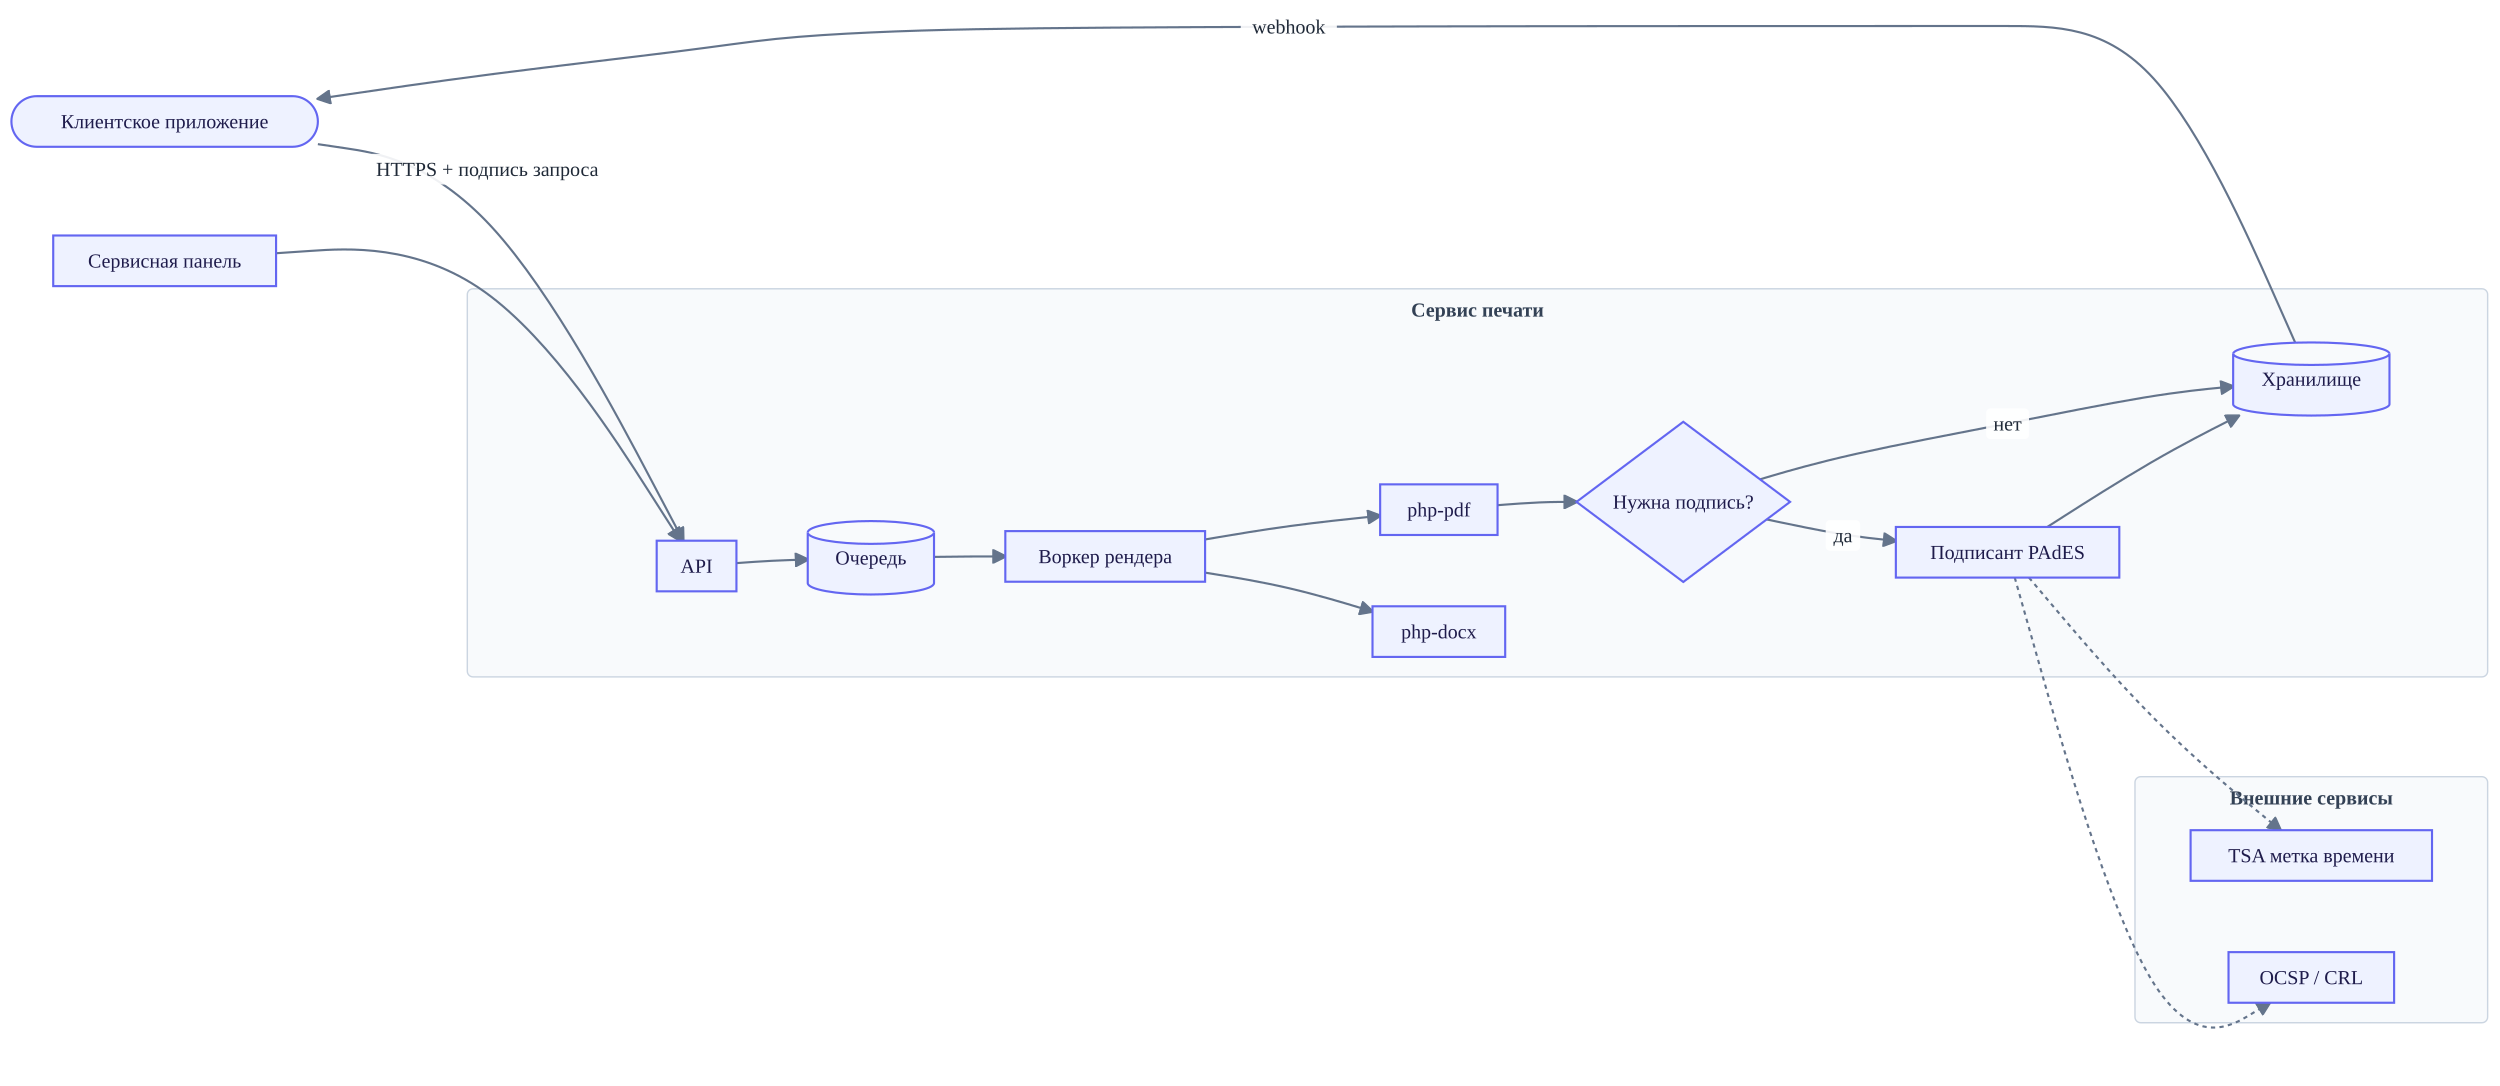
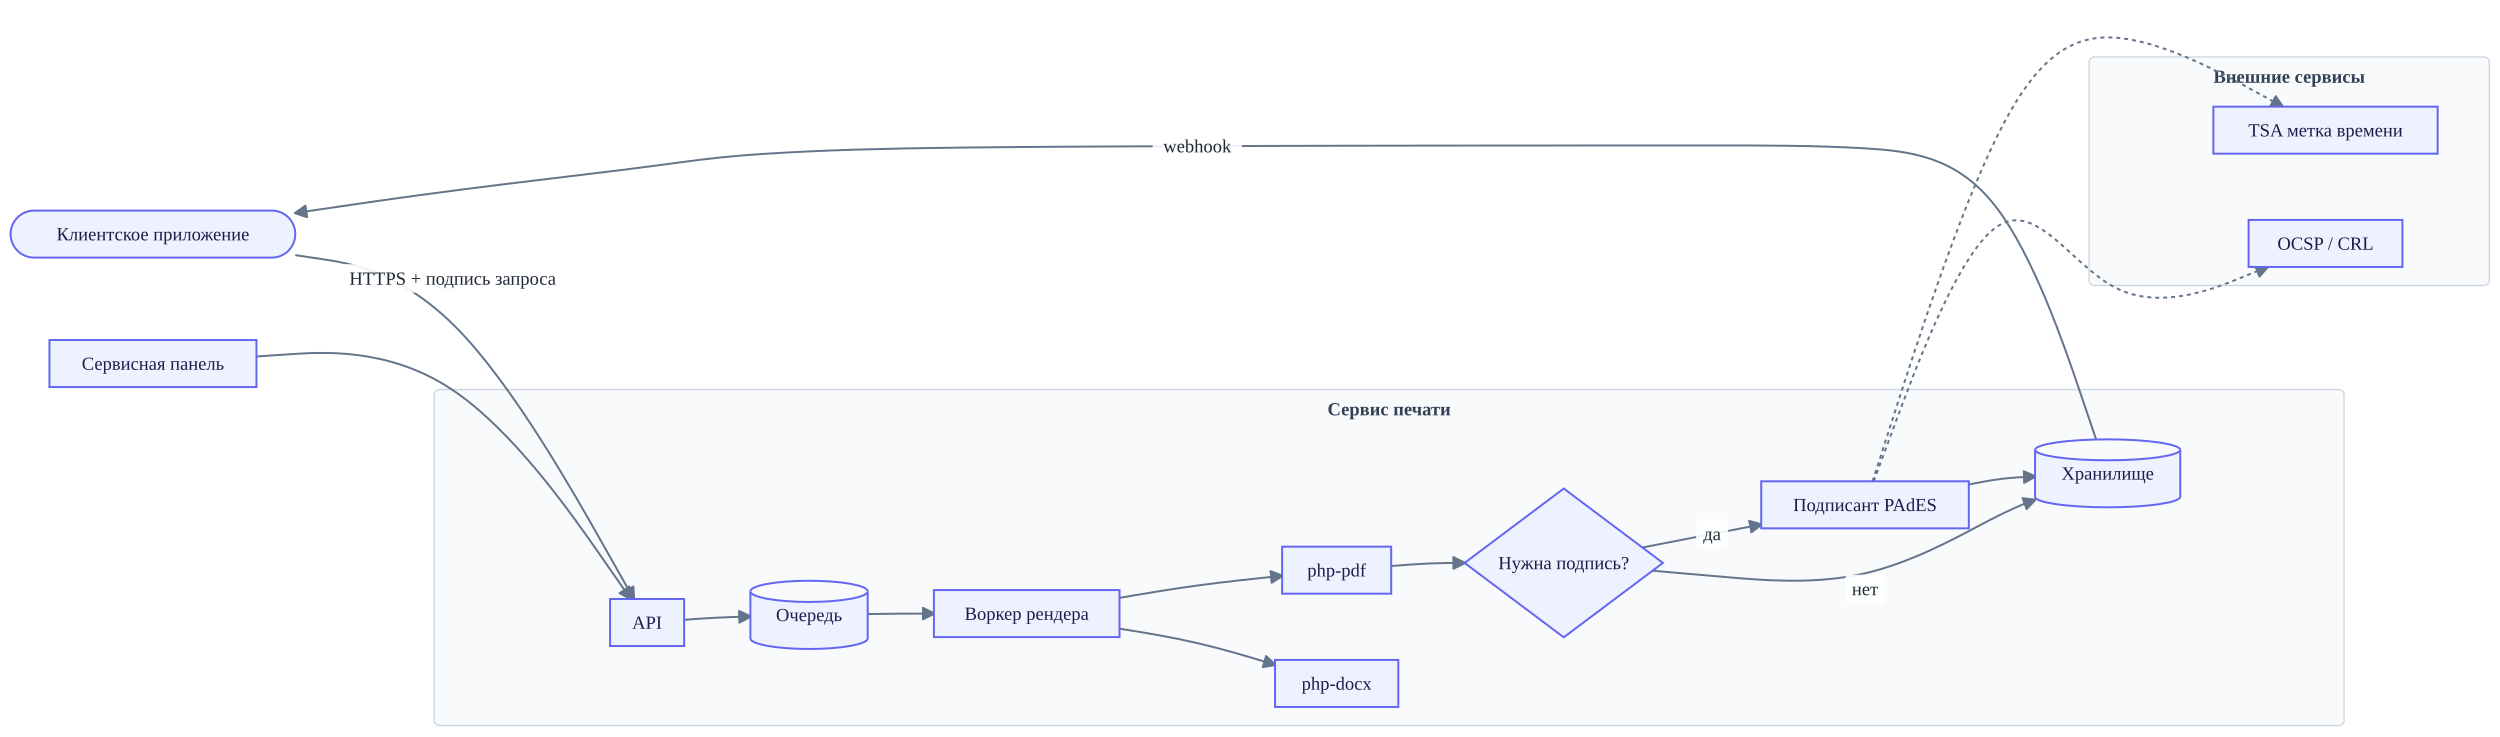
- <svg xmlns="http://www.w3.org/2000/svg" id="dg-tddyqc" class="dg dg-flowchart" width="1753" height="761" viewBox="0 0 1753 761" role="img" aria-labelledby="dg-tddyqc-title" style="max-width:100%;height:auto">
+ <svg xmlns="http://www.w3.org/2000/svg" id="dg-tddyqc" class="dg dg-flowchart" width="1887" height="556" viewBox="0 0 1887 556" role="img" aria-labelledby="dg-tddyqc-title" style="max-width:100%;height:auto">
  <style>#dg-tddyqc{font-family:var(--dg-font-family, ui-sans-serif, system-ui, -apple-system, "Segoe UI", Roboto, "Helvetica Neue", Arial, sans-serif);font-size:14px;color:var(--dg-text, #1f2937)}#dg-tddyqc text{fill:var(--dg-text, #1f2937)}#dg-tddyqc .dg-label{fill:var(--dg-node-text, #1e1b4b)}#dg-tddyqc .dg-node .dg-shape{fill:var(--dg-node-fill, #eef2ff);stroke:var(--dg-node-stroke, #6366f1);stroke-width:1.5px}#dg-tddyqc .dg-cluster-box{fill:var(--dg-cluster-fill, #f8fafc);stroke:var(--dg-cluster-stroke, #cbd5e1);stroke-width:1px}#dg-tddyqc .dg-cluster-label{fill:var(--dg-cluster-text, #334155);font-weight:600}#dg-tddyqc .dg-edge{fill:none;stroke:var(--dg-line, #64748b);stroke-width:1.5px}#dg-tddyqc .dg-edge-thick{stroke-width:3.5px}#dg-tddyqc .dg-edge-dotted{stroke-dasharray:3 3}#dg-tddyqc .dg-marker{fill:var(--dg-line, #64748b);stroke:var(--dg-line, #64748b)}#dg-tddyqc .dg-edge-label-box{fill:var(--dg-edge-label-fill, #ffffff);opacity:0.9}#dg-tddyqc .dg-edge-label{fill:var(--dg-text, #1f2937)}#dg-tddyqc .dg-muted{fill:var(--dg-text-muted, #6b7280)}#dg-tddyqc a{cursor:pointer}#dg-tddyqc .dg-edge-label-group text{fill:var(--dg-text, #1f2937)}</style>
  <defs>
    <marker id="dg-tddyqc-m-arrow" markerUnits="userSpaceOnUse" orient="auto" viewBox="0 0 10 10" refX="9" refY="5" markerWidth="10" markerHeight="10">
      <path class="dg-marker" d="M0,0 L10,5 L0,10 z" stroke-width="1" />
    </marker>
    <marker id="dg-tddyqc-m-arrow-start" markerUnits="userSpaceOnUse" orient="auto" viewBox="0 0 10 10" refX="1" refY="5" markerWidth="10" markerHeight="10">
      <path class="dg-marker" d="M0,0 L10,5 L0,10 z" transform="translate(10,0) scale(-1,1)" stroke-width="1" />
    </marker>
  </defs>
  <g transform="translate(8,8)">
    <g class="dg-clusters">
      <g class="dg-cluster" data-id="app">
-         <rect class="dg-cluster-box" x="319.68" y="194.51" width="1416.66" height="272.12" rx="4" />
+         <rect class="dg-cluster-box" x="319.68" y="286.03" width="1441.63" height="253.58" rx="4" />
        <text class="dg-cluster-label" text-anchor="middle" dominant-baseline="central">
-           <tspan x="1028.01" y="209.26" dominant-baseline="central">Сервис печати</tspan>
+           <tspan x="1040.49" y="300.78" dominant-baseline="central">Сервис печати</tspan>
        </text>
      </g>
      <g class="dg-cluster" data-id="ext">
-         <rect class="dg-cluster-box" x="1489.05" y="536.63" width="247.28" height="172.5" rx="4" />
+         <rect class="dg-cluster-box" x="1568.86" y="35" width="302.09" height="172.5" rx="4" />
        <text class="dg-cluster-label" text-anchor="middle" dominant-baseline="central">
-           <tspan x="1612.69" y="551.38" dominant-baseline="central">Внешние сервисы</tspan>
+           <tspan x="1719.9" y="49.75" dominant-baseline="central">Внешние сервисы</tspan>
        </text>
      </g>
    </g>
    <g class="dg-edges">
-       <path class="dg-edge" d="M214.89,93.08 L234.69,96.01 C254.49,98.94 294.08,104.8 336.78,151.14 C379.48,197.48 425.27,284.31 448.17,327.73 L471.07,371.14" marker-end="url(#dg-tddyqc-m-arrow)" data-from="client" data-to="api" />
-       <path class="dg-edge" d="M508.39,386.86 L512.56,386.56 C516.72,386.26 525.06,385.65 533.39,385.23 C541.72,384.81 550.06,384.58 554.22,384.47 L558.39,384.35" marker-end="url(#dg-tddyqc-m-arrow)" data-from="api" data-to="queue" />
-       <path class="dg-edge" d="M646.93,382.51 L651.1,382.45 C655.26,382.39 663.6,382.28 671.93,382.22 C680.26,382.16 688.6,382.16 692.76,382.16 L696.93,382.16" marker-end="url(#dg-tddyqc-m-arrow)" data-from="queue" data-to="worker" />
-       <path class="dg-edge" d="M837.01,370.27 L846.79,368.61 C856.58,366.95 876.14,363.63 896.6,360.86 C917.06,358.09 938.41,355.87 949.08,354.76 L959.76,353.65" marker-end="url(#dg-tddyqc-m-arrow)" data-from="worker" data-to="pdf" />
-       <path class="dg-edge" d="M837.01,393.53 L846.79,395.12 C856.58,396.71 876.14,399.88 895.71,404.43 C915.27,408.97 934.84,414.89 944.62,417.85 L954.4,420.81" marker-end="url(#dg-tddyqc-m-arrow)" data-from="worker" data-to="docx" />
-       <path class="dg-edge" d="M1042.08,346.24 L1047.14,345.85 C1052.2,345.46 1062.32,344.69 1071.54,344.3 C1080.77,343.92 1089.1,343.92 1093.27,343.92 L1097.44,343.92" marker-end="url(#dg-tddyqc-m-arrow)" data-from="pdf" data-to="sign" />
-       <path class="dg-edge" d="M1230.78,356.22 L1239.7,358.1 C1248.61,359.97 1266.45,363.73 1281.54,366.23 C1296.64,368.74 1309,370 1315.18,370.63 L1321.37,371.27" marker-end="url(#dg-tddyqc-m-arrow)" data-from="sign" data-to="signer" />
-       <path class="dg-edge" d="M1226.1,328.1 L1235.79,325.24 C1245.49,322.39 1264.88,316.69 1293.82,310.19 C1322.76,303.7 1361.23,296.42 1397.69,289.29 C1434.16,282.16 1468.6,275.19 1494.97,270.83 C1521.33,266.47 1539.61,264.73 1548.75,263.86 L1557.89,262.99" marker-end="url(#dg-tddyqc-m-arrow)" data-from="sign" data-to="store" />
-       <path class="dg-edge" d="M1427.51,361.51 L1440.1,353.47 C1452.69,345.43 1477.87,329.36 1500.26,316.36 C1522.65,303.36 1542.24,293.43 1552.04,288.47 L1561.84,283.51" marker-end="url(#dg-tddyqc-m-arrow)" data-from="signer" data-to="store" />
-       <path class="dg-edge dg-edge-dotted" d="M1414.7,397.01 L1429.42,414.45 C1444.15,431.88 1473.6,466.76 1503.01,496.28 C1532.41,525.8 1561.77,549.96 1576.45,562.05 L1591.13,574.13" marker-end="url(#dg-tddyqc-m-arrow)" data-from="signer" data-to="tsa" />
-       <path class="dg-edge dg-edge-dotted" d="M1404.74,397.01 L1421.12,454.87 C1437.51,512.72 1470.28,628.42 1500.08,678.11 C1529.88,727.8 1556.71,711.46 1570.12,703.3 L1583.54,695.13" marker-end="url(#dg-tddyqc-m-arrow)" data-from="signer" data-to="ocsp" />
-       <path class="dg-edge" d="M1601.29,232.01 L1584.92,195.05 C1568.54,158.08 1535.8,84.16 1502.2,47.2 C1468.6,10.24 1434.16,10.24 1397.69,10.24 C1361.23,10.25 1322.76,10.25 1284.86,10.26 C1246.96,10.27 1209.64,10.28 1174.33,10.3 C1139.02,10.31 1105.73,10.34 1077.16,10.37 C1048.6,10.4 1024.76,10.44 995.3,10.51 C965.85,10.58 930.78,10.66 891.79,10.79 C852.79,10.92 809.88,11.1 772.59,11.36 C735.29,11.62 703.61,11.97 676.23,12.49 C648.84,13.02 625.75,13.71 602.66,14.76 C579.57,15.81 556.48,17.2 536.11,19.29 C515.74,21.39 498.08,24.18 464.8,28.36 C431.51,32.54 382.6,38.12 338.34,43.84 C294.08,49.56 254.49,55.42 234.69,58.35 L214.89,61.28" marker-end="url(#dg-tddyqc-m-arrow)" data-from="store" data-to="client" />
-       <path class="dg-edge" d="M185.57,169.57 L210.26,167.9 C234.94,166.22 284.31,162.86 331.56,196.46 C378.81,230.05 423.94,300.6 446.51,335.87 L469.07,371.14" marker-end="url(#dg-tddyqc-m-arrow)" data-from="admin" data-to="api" />
+       <path class="dg-edge" d="M214.89,184.6 L234.69,187.53 C254.49,190.46 294.08,196.32 336.67,239.57 C379.25,282.82 424.83,363.47 447.61,403.8 L470.4,444.12" marker-end="url(#dg-tddyqc-m-arrow)" data-from="client" data-to="api" />
+       <path class="dg-edge" d="M508.39,459.84 L512.56,459.54 C516.72,459.24 525.06,458.63 533.39,458.21 C541.72,457.79 550.06,457.56 554.22,457.45 L558.39,457.33" marker-end="url(#dg-tddyqc-m-arrow)" data-from="api" data-to="queue" />
+       <path class="dg-edge" d="M646.93,455.49 L651.1,455.43 C655.26,455.37 663.6,455.26 671.93,455.2 C680.26,455.14 688.6,455.14 692.76,455.14 L696.93,455.14" marker-end="url(#dg-tddyqc-m-arrow)" data-from="queue" data-to="worker" />
+       <path class="dg-edge" d="M837.01,443.25 L846.79,441.59 C856.58,439.93 876.14,436.61 896.6,433.84 C917.06,431.07 938.41,428.85 949.08,427.74 L959.76,426.63" marker-end="url(#dg-tddyqc-m-arrow)" data-from="worker" data-to="pdf" />
+       <path class="dg-edge" d="M837.01,466.51 L846.79,468.1 C856.58,469.69 876.14,472.86 895.71,477.41 C915.27,481.95 934.84,487.87 944.62,490.83 L954.4,493.79" marker-end="url(#dg-tddyqc-m-arrow)" data-from="worker" data-to="docx" />
+       <path class="dg-edge" d="M1042.08,419.21 L1047.14,418.83 C1052.2,418.44 1062.32,417.67 1071.54,417.28 C1080.77,416.9 1089.1,416.9 1093.27,416.9 L1097.44,416.9" marker-end="url(#dg-tddyqc-m-arrow)" data-from="pdf" data-to="sign" />
+       <path class="dg-edge" d="M1231.68,405.26 L1240.45,403.55 C1249.21,401.83 1266.75,398.39 1281.69,395.5 C1296.64,392.61 1309,390.26 1315.18,389.09 L1321.37,387.92" marker-end="url(#dg-tddyqc-m-arrow)" data-from="sign" data-to="signer" />
+       <path class="dg-edge" d="M1239.35,422.77 L1246.84,423.43 C1254.33,424.08 1269.3,425.4 1296.03,427.69 C1322.76,429.99 1361.23,433.26 1397.69,425.21 C1434.16,417.16 1468.6,397.79 1489.99,386.58 C1511.38,375.37 1519.72,372.32 1523.88,370.8 L1528.05,369.28" marker-end="url(#dg-tddyqc-m-arrow)" data-from="sign" data-to="store" />
+       <path class="dg-edge" d="M1478.05,357.68 L1482.22,356.87 C1486.38,356.05 1494.72,354.42 1503.05,353.42 C1511.38,352.42 1519.72,352.05 1523.88,351.87 L1528.05,351.68" marker-end="url(#dg-tddyqc-m-arrow)" data-from="signer" data-to="store" />
+       <path class="dg-edge dg-edge-dotted" d="M1405.41,355.29 L1421.69,304.66 C1437.96,254.03 1470.51,152.77 1500.08,93.55 C1529.65,34.34 1556.26,17.17 1591.57,20.67 C1626.89,24.17 1670.93,48.33 1692.95,60.42 L1714.96,72.5" marker-end="url(#dg-tddyqc-m-arrow)" data-from="signer" data-to="tsa" />
+       <path class="dg-edge dg-edge-dotted" d="M1406.29,355.29 L1422.42,311.78 C1438.54,268.28 1470.8,181.27 1500.23,162.47 C1529.65,143.67 1556.26,193.08 1589.68,209.63 C1623.1,226.17 1663.34,209.83 1683.46,201.67 L1703.58,193.5" marker-end="url(#dg-tddyqc-m-arrow)" data-from="signer" data-to="ocsp" />
+       <path class="dg-edge" d="M1574.11,323.53 L1562.27,288.65 C1550.43,253.77 1526.74,184.01 1497.67,147.05 C1468.6,110.09 1434.16,105.93 1397.69,103.85 C1361.23,101.77 1322.76,101.77 1284.86,101.78 C1246.96,101.79 1209.64,101.8 1174.33,101.82 C1139.02,101.83 1105.73,101.85 1077.16,101.89 C1048.6,101.92 1024.76,101.96 995.3,102.03 C965.85,102.09 930.78,102.18 891.79,102.31 C852.79,102.44 809.88,102.62 772.59,102.88 C735.29,103.14 703.61,103.49 676.23,104.01 C648.84,104.54 625.75,105.23 602.66,106.28 C579.57,107.33 556.48,108.72 536.11,110.81 C515.74,112.9 498.08,115.69 464.8,119.88 C431.51,124.06 382.6,129.64 338.34,135.36 C294.08,141.08 254.49,146.94 234.69,149.87 L214.89,152.8" marker-end="url(#dg-tddyqc-m-arrow)" data-from="store" data-to="client" />
+       <path class="dg-edge" d="M185.57,261.09 L210.26,259.42 C234.94,257.74 284.31,254.38 331.39,284.89 C378.48,315.39 423.28,379.76 445.68,411.94 L468.07,444.12" marker-end="url(#dg-tddyqc-m-arrow)" data-from="admin" data-to="api" />
    </g>
    <g class="dg-edge-labels">
      <g class="dg-edge-label-group">
-         <rect class="dg-edge-label-box" x="239.89" y="99.91" width="187.58" height="21.5" rx="3" />
+         <rect class="dg-edge-label-box" x="239.89" y="191.43" width="187.58" height="21.5" rx="3" />
        <text class="dg-edge-label" text-anchor="middle" dominant-baseline="central">
-           <tspan x="333.68" y="110.66" dominant-baseline="central">HTTPS + подпись запроса</tspan>
+           <tspan x="333.68" y="202.18" dominant-baseline="central">HTTPS + подпись запроса</tspan>
        </text>
      </g>
      <g class="dg-edge-label-group">
-         <rect class="dg-edge-label-box" x="1272.19" y="356.73" width="24.18" height="21.5" rx="3" />
+         <rect class="dg-edge-label-box" x="1272.19" y="384.21" width="24.18" height="21.5" rx="3" />
        <text class="dg-edge-label" text-anchor="middle" dominant-baseline="central">
-           <tspan x="1284.28" y="367.48" dominant-baseline="central">да</tspan>
+           <tspan x="1284.28" y="394.96" dominant-baseline="central">да</tspan>
        </text>
      </g>
      <g class="dg-edge-label-group">
-         <rect class="dg-edge-label-box" x="1384.69" y="278.39" width="30.04" height="21.5" rx="3" />
+         <rect class="dg-edge-label-box" x="1384.69" y="425.79" width="30.04" height="21.5" rx="3" />
        <text class="dg-edge-label" text-anchor="middle" dominant-baseline="central">
-           <tspan x="1399.71" y="289.14" dominant-baseline="central">нет</tspan>
+           <tspan x="1399.71" y="436.54" dominant-baseline="central">нет</tspan>
        </text>
      </g>
      <g class="dg-edge-label-group">
-         <rect class="dg-edge-label-box" x="862.01" y="0" width="67.39" height="21.5" rx="3" />
+         <rect class="dg-edge-label-box" x="862.01" y="91.52" width="67.39" height="21.5" rx="3" />
        <text class="dg-edge-label" text-anchor="middle" dominant-baseline="central">
-           <tspan x="895.71" y="10.75" dominant-baseline="central">webhook</tspan>
+           <tspan x="895.71" y="102.27" dominant-baseline="central">webhook</tspan>
        </text>
      </g>
    </g>
    <g class="dg-nodes">
      <g class="dg-node" data-id="client">
-         <rect class="dg-shape" x="0" y="59.43" width="214.89" height="35.5" rx="17.75" ry="17.75" />
+         <rect class="dg-shape" x="0" y="150.95" width="214.89" height="35.5" rx="17.75" ry="17.75" />
        <text class="dg-label" text-anchor="middle" dominant-baseline="central">
-           <tspan x="107.44" y="77.18" dominant-baseline="central">Клиентское приложение</tspan>
+           <tspan x="107.44" y="168.7" dominant-baseline="central">Клиентское приложение</tspan>
        </text>
      </g>
      <g class="dg-node" data-id="api">
-         <rect class="dg-shape" x="452.47" y="371.14" width="55.92" height="35.5" />
+         <rect class="dg-shape" x="452.47" y="444.12" width="55.92" height="35.5" />
        <text class="dg-label" text-anchor="middle" dominant-baseline="central">
-           <tspan x="480.43" y="388.89" dominant-baseline="central">API</tspan>
+           <tspan x="480.43" y="461.87" dominant-baseline="central">API</tspan>
        </text>
      </g>
      <g class="dg-node" data-id="queue">
        <g>
-           <path class="dg-shape" d="M558.39,365.37 A44.27,8 0 0,0 646.93,365.37 L646.93,400.87 A44.27,8 0 0,1 558.39,400.87 Z" />
-           <path class="dg-shape" d="M558.39,365.37 A44.27,8 0 0,1 646.93,365.37" fill-opacity="0" />
+           <path class="dg-shape" d="M558.39,438.35 A44.27,8 0 0,0 646.93,438.35 L646.93,473.85 A44.27,8 0 0,1 558.39,473.85 Z" />
+           <path class="dg-shape" d="M558.39,438.35 A44.27,8 0 0,1 646.93,438.35" fill-opacity="0" />
        </g>
        <text class="dg-label" text-anchor="middle" dominant-baseline="central">
-           <tspan x="602.66" y="383.12" dominant-baseline="central">Очередь</tspan>
+           <tspan x="602.66" y="456.1" dominant-baseline="central">Очередь</tspan>
        </text>
      </g>
      <g class="dg-node" data-id="worker">
-         <rect class="dg-shape" x="696.93" y="364.41" width="140.08" height="35.5" />
+         <rect class="dg-shape" x="696.93" y="437.39" width="140.08" height="35.5" />
        <text class="dg-label" text-anchor="middle" dominant-baseline="central">
-           <tspan x="766.97" y="382.16" dominant-baseline="central">Воркер рендера</tspan>
+           <tspan x="766.97" y="455.14" dominant-baseline="central">Воркер рендера</tspan>
        </text>
      </g>
      <g class="dg-node" data-id="pdf">
-         <rect class="dg-shape" x="959.76" y="331.63" width="82.32" height="35.5" />
+         <rect class="dg-shape" x="959.76" y="404.61" width="82.32" height="35.5" />
        <text class="dg-label" text-anchor="middle" dominant-baseline="central">
-           <tspan x="1000.92" y="349.38" dominant-baseline="central">php-pdf</tspan>
+           <tspan x="1000.92" y="422.36" dominant-baseline="central">php-pdf</tspan>
        </text>
      </g>
      <g class="dg-node" data-id="docx">
-         <rect class="dg-shape" x="954.4" y="417.13" width="93.04" height="35.5" />
+         <rect class="dg-shape" x="954.4" y="490.11" width="93.04" height="35.5" />
        <text class="dg-label" text-anchor="middle" dominant-baseline="central">
-           <tspan x="1000.92" y="434.88" dominant-baseline="central">php-docx</tspan>
+           <tspan x="1000.92" y="507.86" dominant-baseline="central">php-docx</tspan>
        </text>
      </g>
      <g class="dg-node" data-id="sign">
-         <polygon class="dg-shape" points="1172.31,287.76 1247.19,343.92 1172.31,400.07 1097.44,343.92" />
+         <polygon class="dg-shape" points="1172.31,360.74 1247.19,416.9 1172.31,473.05 1097.44,416.9" />
        <text class="dg-label" text-anchor="middle" dominant-baseline="central">
-           <tspan x="1172.31" y="343.92" dominant-baseline="central">Нужна подпись?</tspan>
+           <tspan x="1172.31" y="416.9" dominant-baseline="central">Нужна подпись?</tspan>
        </text>
      </g>
      <g class="dg-node" data-id="signer">
-         <rect class="dg-shape" x="1321.37" y="361.51" width="156.69" height="35.5" />
+         <rect class="dg-shape" x="1321.37" y="355.29" width="156.69" height="35.5" />
        <text class="dg-label" text-anchor="middle" dominant-baseline="central">
-           <tspan x="1399.71" y="379.26" dominant-baseline="central">Подписант PAdES</tspan>
+           <tspan x="1399.71" y="373.04" dominant-baseline="central">Подписант PAdES</tspan>
        </text>
      </g>
      <g class="dg-node" data-id="store">
        <g>
-           <path class="dg-shape" d="M1557.89,240.01 A54.81,8 0 0,0 1667.5,240.01 L1667.5,275.51 A54.81,8 0 0,1 1557.89,275.51 Z" />
-           <path class="dg-shape" d="M1557.89,240.01 A54.81,8 0 0,1 1667.5,240.01" fill-opacity="0" />
+           <path class="dg-shape" d="M1528.05,331.53 A54.81,8 0 0,0 1637.66,331.53 L1637.66,367.03 A54.81,8 0 0,1 1528.05,367.03 Z" />
+           <path class="dg-shape" d="M1528.05,331.53 A54.81,8 0 0,1 1637.66,331.53" fill-opacity="0" />
        </g>
        <text class="dg-label" text-anchor="middle" dominant-baseline="central">
-           <tspan x="1612.69" y="257.76" dominant-baseline="central">Хранилище</tspan>
+           <tspan x="1582.86" y="349.28" dominant-baseline="central">Хранилище</tspan>
        </text>
      </g>
      <g class="dg-node" data-id="tsa">
-         <rect class="dg-shape" x="1528.05" y="574.13" width="169.28" height="35.5" />
+         <rect class="dg-shape" x="1662.66" y="72.5" width="169.28" height="35.5" />
        <text class="dg-label" text-anchor="middle" dominant-baseline="central">
-           <tspan x="1612.69" y="591.88" dominant-baseline="central">TSA метка времени</tspan>
+           <tspan x="1747.31" y="90.25" dominant-baseline="central">TSA метка времени</tspan>
        </text>
      </g>
      <g class="dg-node" data-id="ocsp">
-         <rect class="dg-shape" x="1554.64" y="659.63" width="116.11" height="35.5" />
+         <rect class="dg-shape" x="1689.25" y="158" width="116.11" height="35.5" />
        <text class="dg-label" text-anchor="middle" dominant-baseline="central">
-           <tspan x="1612.69" y="677.38" dominant-baseline="central">OCSP / CRL</tspan>
+           <tspan x="1747.31" y="175.75" dominant-baseline="central">OCSP / CRL</tspan>
        </text>
      </g>
      <g class="dg-node" data-id="admin">
-         <rect class="dg-shape" x="29.32" y="157.13" width="156.26" height="35.5" />
+         <rect class="dg-shape" x="29.32" y="248.65" width="156.26" height="35.5" />
        <text class="dg-label" text-anchor="middle" dominant-baseline="central">
-           <tspan x="107.44" y="174.88" dominant-baseline="central">Сервисная панель</tspan>
+           <tspan x="107.44" y="266.4" dominant-baseline="central">Сервисная панель</tspan>
        </text>
      </g>
    </g>
  </g>
</svg>
